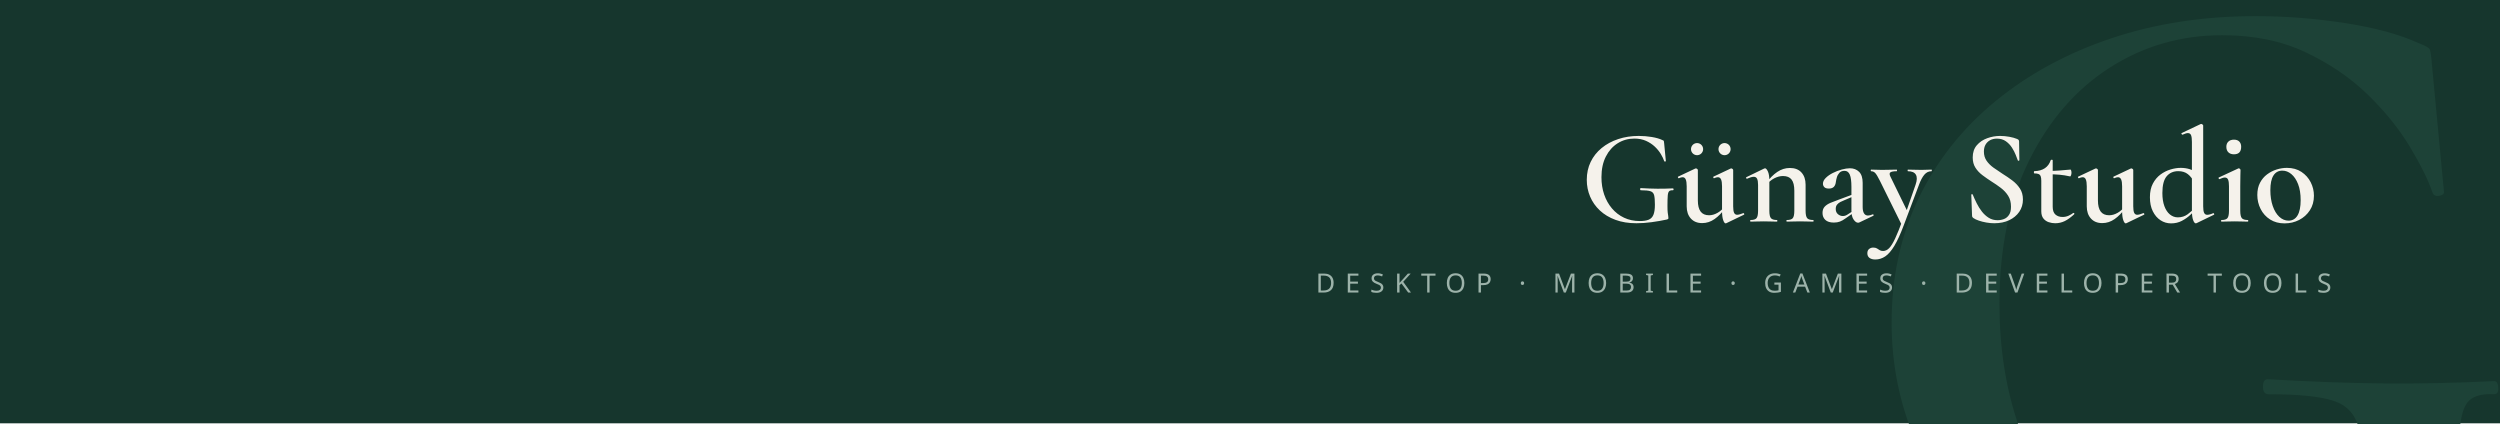
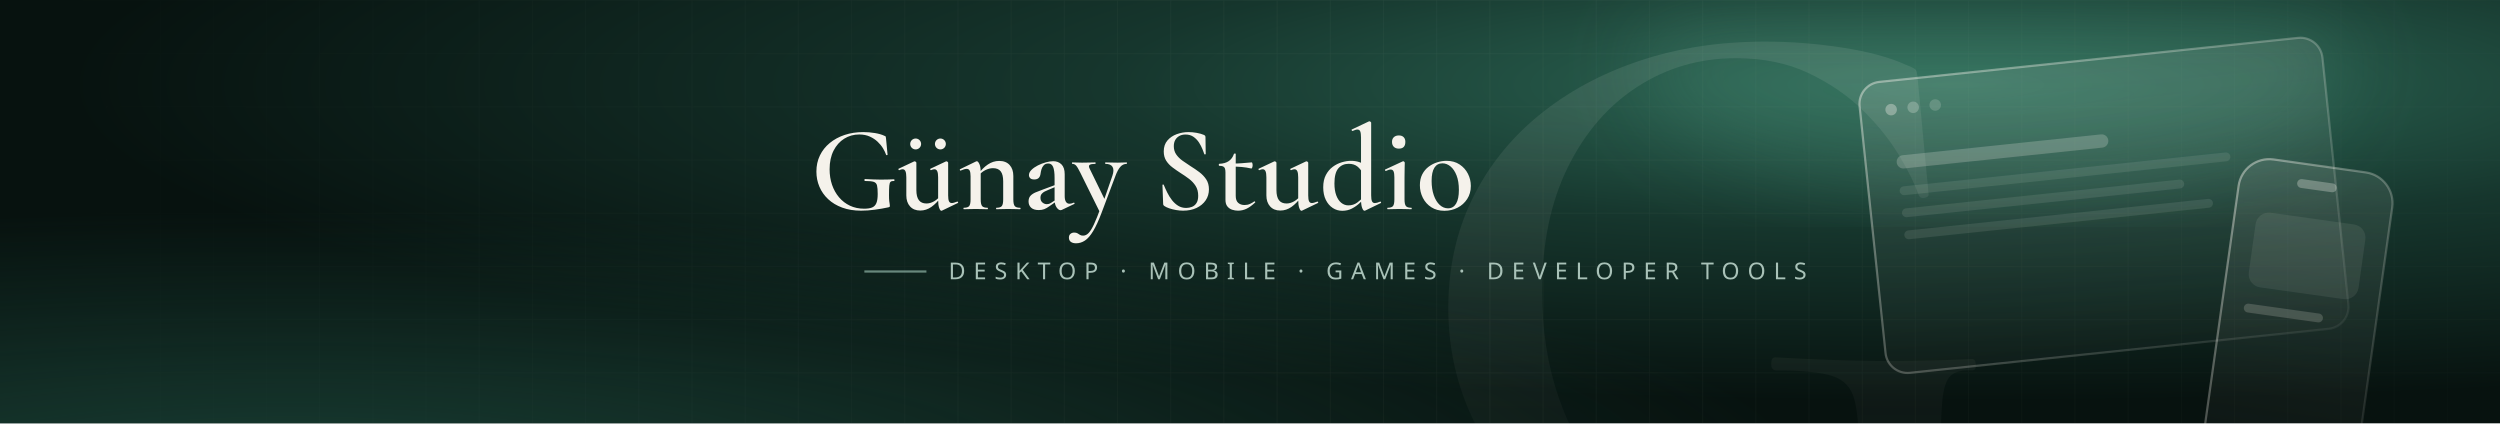
<svg xmlns="http://www.w3.org/2000/svg" viewBox="0 0 1128 191">
-   <rect width="1128" height="191" fill="#16362D" />
-   <g transform="translate(700,-150) scale(1.15)">
-     <path d="M269.73 375.232Q237.507 375.232 212.217 365.992Q186.926 356.751 169.363 340.478Q151.8 324.205 142.641 302.8Q133.481 281.396 133.481 257.067Q133.481 230.122 144.133 208.103Q154.785 186.084 174.187 170.157Q193.59 154.23 219.577 145.499Q245.563 136.768 276.232 136.768Q293.892 136.768 311.475 139.506Q329.058 142.244 340.139 147.311Q344.025 148.783 344.557 149.723Q345.089 150.664 345.457 155.735L350.2 205.794Q350.2 206.898 348.36 207.266Q346.52 207.634 345.784 206.202Q343.046 198.32 336.647 187.751Q330.247 177.182 320.085 167.366Q309.922 157.549 295.813 150.901Q281.704 144.253 263.219 144.253Q238.939 144.253 219.073 156.969Q199.206 169.686 187.495 193.278Q175.783 216.871 175.783 249.663Q175.783 275.592 183.246 297.284Q190.709 318.976 204.55 335.166Q218.39 351.356 237.195 360.227Q256 369.097 279.01 369.097Q293.48 369.097 302.207 365.624Q310.934 362.15 314.9 352.541Q318.865 342.933 318.865 324.488Q318.865 306.824 316.8 298.544Q314.736 290.264 306.866 287.688Q298.996 285.112 281.377 285.112Q279.169 285.112 279.169 282.168Q279.169 279.224 281.009 279.224Q306.445 280.696 326.85 280.88Q347.256 281.064 369.829 279.96Q371.342 279.96 371.505 282.536Q371.669 285.112 369.829 285.112Q363.249 284.744 360.164 287.504Q357.078 290.264 356.302 299.464Q355.525 308.664 355.525 328.168Q355.525 340.312 356.261 346.2Q356.997 352.088 357.549 354.848Q358.101 357.608 358.101 360.552Q358.101 362.76 357.365 363.496Q356.629 364.232 354.053 364.968Q334.016 369.344 311.994 372.288Q289.973 375.232 269.73 375.232Z" fill="#1D4237" />
+   <defs>
+     <radialGradient id="isik" cx="78%" cy="20%" r="75%">
+       <stop offset="0" stop-color="#2E6B58" />
+       <stop offset=".45" stop-color="#16362D" />
+       <stop offset="1" stop-color="#07120F" />
+     </radialGradient>
+     <radialGradient id="isik2" cx="12%" cy="110%" r="60%">
+       <stop offset="0" stop-color="#1F4D40" stop-opacity=".7" />
+       <stop offset="1" stop-color="#1F4D40" stop-opacity="0" />
+     </radialGradient>
+     <pattern id="izgara" width="24" height="24" patternUnits="userSpaceOnUse">
+       <path d="M24 0H0V24" fill="none" stroke="#F5F2EB" stroke-opacity=".05" stroke-width=".6" />
+     </pattern>
+     <linearGradient id="solma" x1="0" x2="1">
+       <stop offset="0" stop-color="#fff" stop-opacity="0" />
+       <stop offset=".55" stop-color="#fff" stop-opacity=".9" />
+       <stop offset="1" stop-color="#fff" stop-opacity=".3" />
+     </linearGradient>
+     <mask id="m">
+       <rect width="1128" height="191" fill="url(#solma)" />
+     </mask>
+     <linearGradient id="cam" x1="0" y1="0" x2="0" y2="1">
+       <stop offset="0" stop-color="#F5F2EB" stop-opacity=".10" />
+       <stop offset="1" stop-color="#F5F2EB" stop-opacity=".02" />
+     </linearGradient>
+     <linearGradient id="kenar" x1="0" y1="0" x2="1" y2="1">
+       <stop offset="0" stop-color="#F5F2EB" stop-opacity=".45" />
+       <stop offset="1" stop-color="#F5F2EB" stop-opacity=".06" />
+     </linearGradient>
+     <linearGradient id="gIsik" x1="0" y1="0" x2="0" y2="1">
+       <stop offset="0" stop-color="#F5F2EB" stop-opacity=".10" />
+       <stop offset="1" stop-color="#F5F2EB" stop-opacity="0" />
+     </linearGradient>
+     <filter id="bulanik">
+       <feGaussianBlur stdDeviation="18" />
+     </filter>
+   </defs>
+   <rect width="1128" height="191" fill="url(#isik)" />
+   <rect width="1128" height="191" fill="url(#isik2)" />
+   <rect width="1128" height="191" fill="url(#izgara)" mask="url(#m)" />
+   <ellipse cx="900" cy="30" rx="160" ry="60" fill="#5FA58C" opacity=".18" filter="url(#bulanik)" />
+   <g transform="translate(520,-118) scale(1.0)">
+     <path d="M269.73 375.232Q237.507 375.232 212.217 365.992Q186.926 356.751 169.363 340.478Q151.8 324.205 142.641 302.8Q133.481 281.396 133.481 257.067Q133.481 230.122 144.133 208.103Q154.785 186.084 174.187 170.157Q193.59 154.23 219.577 145.499Q245.563 136.768 276.232 136.768Q293.892 136.768 311.475 139.506Q329.058 142.244 340.139 147.311Q344.025 148.783 344.557 149.723Q345.089 150.664 345.457 155.735L350.2 205.794Q350.2 206.898 348.36 207.266Q346.52 207.634 345.784 206.202Q343.046 198.32 336.647 187.751Q330.247 177.182 320.085 167.366Q309.922 157.549 295.813 150.901Q281.704 144.253 263.219 144.253Q238.939 144.253 219.073 156.969Q199.206 169.686 187.495 193.278Q175.783 216.871 175.783 249.663Q175.783 275.592 183.246 297.284Q190.709 318.976 204.55 335.166Q218.39 351.356 237.195 360.227Q256 369.097 279.01 369.097Q293.48 369.097 302.207 365.624Q310.934 362.15 314.9 352.541Q318.865 342.933 318.865 324.488Q318.865 306.824 316.8 298.544Q314.736 290.264 306.866 287.688Q298.996 285.112 281.377 285.112Q279.169 285.112 279.169 282.168Q279.169 279.224 281.009 279.224Q306.445 280.696 326.85 280.88Q347.256 281.064 369.829 279.96Q371.342 279.96 371.505 282.536Q371.669 285.112 369.829 285.112Q363.249 284.744 360.164 287.504Q357.078 290.264 356.302 299.464Q355.525 308.664 355.525 328.168Q355.525 340.312 356.261 346.2Q356.997 352.088 357.549 354.848Q358.101 357.608 358.101 360.552Q358.101 362.76 357.365 363.496Q356.629 364.232 354.053 364.968Q334.016 369.344 311.994 372.288Q289.973 375.232 269.73 375.232Z" fill="url(#gIsik)" />
  </g>
-   <g transform="translate(640,4) scale(0.4)">
+   <g transform="translate(838,38) rotate(-6)">
+     <rect width="210" height="132" rx="10" fill="url(#cam)" stroke="url(#kenar)" stroke-width="1" />
+     <circle cx="14" cy="13" r="2.6" fill="#F5F2EB" opacity=".35" />
+     <circle cx="24" cy="13" r="2.6" fill="#F5F2EB" opacity=".25" />
+     <circle cx="34" cy="13" r="2.6" fill="#F5F2EB" opacity=".18" />
+     <rect x="14" y="34" width="96" height="6" rx="3" fill="#F5F2EB" opacity=".22" />
+     <rect x="14" y="48" width="150" height="4" rx="2" fill="#F5F2EB" opacity=".1" />
+     <rect x="14" y="58" width="128" height="4" rx="2" fill="#F5F2EB" opacity=".1" />
+     <rect x="14" y="68" width="140" height="4" rx="2" fill="#F5F2EB" opacity=".1" />
+   </g>
+   <g transform="translate(1012,70) rotate(8)">
+     <rect width="70" height="138" rx="14" fill="url(#cam)" stroke="url(#kenar)" stroke-width="1" />
+     <rect x="26" y="7" width="18" height="4" rx="2" fill="#F5F2EB" opacity=".3" />
+     <rect x="10" y="24" width="50" height="34" rx="6" fill="#F5F2EB" opacity=".08" />
+     <rect x="10" y="66" width="36" height="4" rx="2" fill="#F5F2EB" opacity=".18" />
+   </g>
+   <g transform="translate(300,8) scale(0.36)">
    <path d="M245.893 241.824Q232.651 241.824 222.247 237.991Q211.842 234.157 204.63 227.402Q197.417 220.647 193.651 211.781Q189.884 202.915 189.884 192.85Q189.884 181.687 194.276 172.617Q198.667 163.547 206.639 157.002Q214.612 150.457 225.287 146.892Q235.961 143.328 248.529 143.328Q255.974 143.328 263.203 144.526Q270.432 145.724 275.025 147.934Q276.564 148.542 276.775 148.938Q276.986 149.335 277.138 151.396L279.081 171.621Q279.081 172.077 278.321 172.229Q277.561 172.381 277.257 171.807Q276.059 168.183 273.432 163.784Q270.806 159.385 266.667 155.456Q262.528 151.527 256.801 148.923Q251.073 146.319 243.556 146.319Q233.225 146.319 224.794 151.58Q216.362 156.841 211.4 166.602Q206.437 176.364 206.437 189.925Q206.437 200.401 209.486 209.352Q212.535 218.303 218.268 225.066Q224.002 231.828 231.936 235.584Q239.871 239.34 249.76 239.34Q255.937 239.34 259.651 237.839Q263.364 236.337 265.044 232.351Q266.723 228.366 266.723 220.881Q266.723 213.585 265.854 210.165Q264.985 206.745 261.675 205.681Q258.366 204.617 250.955 204.617Q250.043 204.617 250.043 203.401Q250.043 202.185 250.803 202.185Q261.175 202.793 269.52 202.869Q277.865 202.945 287.088 202.489Q287.73 202.489 287.789 203.553Q287.848 204.617 287.088 204.617Q284.237 204.465 282.904 205.605Q281.57 206.745 281.233 210.545Q280.896 214.345 280.896 222.401Q280.896 227.417 281.2 229.849Q281.504 232.281 281.732 233.421Q281.96 234.561 281.96 235.777Q281.96 236.689 281.656 236.993Q281.352 237.297 280.288 237.601Q272.095 239.392 263.099 240.608Q254.104 241.824 245.893 241.824ZM320.051 241.657Q311.925 241.657 307.254 236.487Q302.583 231.318 302.583 222.757V200.146Q302.583 194.862 301.493 192.38Q300.404 189.898 297.938 189.898Q296.132 189.898 293.77 191.062Q293.162 191.247 292.782 190.335Q292.402 189.423 292.892 189.271L312.29 180.112Q312.712 179.96 313.016 179.96Q313.676 179.96 314.428 180.56Q315.181 181.161 315.181 181.735V216.063Q315.181 224.505 318.313 228.659Q321.446 232.814 327.83 232.814Q332.639 232.814 337.449 230.038Q342.258 227.262 345.31 222.86L346.189 224.651Q340.519 232.534 334.035 237.095Q327.551 241.657 320.051 241.657ZM355.02 181.735V222.736Q355.02 227.904 356.075 230.082Q357.13 232.26 359.577 232.26Q360.775 232.26 362.454 231.771Q364.134 231.281 366.311 230.454Q366.952 230.15 367.375 230.986Q367.797 231.822 367.308 232.126L347.201 241.809Q346.897 241.961 346.475 241.961Q345.055 241.961 343.755 238.311Q342.456 234.662 342.456 227.904V200.146Q342.456 194.862 341.349 192.38Q340.243 189.898 337.777 189.898Q335.972 189.898 333.491 191.062Q333.001 191.247 332.638 190.335Q332.275 189.423 332.764 189.271L352.162 180.112Q352.466 179.96 352.855 179.96Q353.515 179.96 354.268 180.56Q355.02 181.161 355.02 181.735ZM415.534 240.0Q415.078 240.0 415.078 239.088Q415.078 238.176 415.534 238.176Q420.581 238.176 422.286 236.022Q423.992 233.868 423.992 227.688V205.031Q423.992 196.589 420.911 192.57Q417.83 188.551 411.212 188.551Q406.384 188.551 401.328 191.165Q396.273 193.78 393.05 198.334L392.324 196.51Q398.045 188.508 404.7 183.989Q411.354 179.471 418.991 179.471Q427.469 179.471 432.089 184.607Q436.708 189.743 436.708 198.337V227.688Q436.708 233.868 438.456 236.022Q440.204 238.176 445.284 238.176Q445.74 238.176 445.74 239.088Q445.74 240.0 445.284 240.0Q442.344 240.0 438.492 239.848Q434.641 239.696 430.367 239.696Q426.211 239.696 422.342 239.848Q418.474 240.0 415.534 240.0ZM374.646 240.0Q374.19 240.0 374.19 239.088Q374.19 238.176 374.646 238.176Q379.693 238.176 381.398 236.022Q383.104 233.868 383.104 227.688V198.711Q383.104 193.898 382.006 191.661Q380.909 189.423 378.225 189.423Q376.823 189.423 374.932 189.972Q373.041 190.521 370.661 191.585Q370.053 191.855 369.732 190.977Q369.412 190.098 369.782 189.913L389.974 180.112Q390.752 179.841 390.971 179.841Q392.509 179.841 394.165 183.372Q395.82 186.903 395.82 193.543V227.688Q395.82 233.868 397.568 236.022Q399.316 238.176 404.396 238.176Q404.852 238.176 404.852 239.088Q404.852 240.0 404.396 240.0Q401.456 240.0 397.604 239.848Q393.753 239.696 389.479 239.696Q385.323 239.696 381.454 239.848Q377.586 240.0 374.646 240.0ZM497.332 240.912Q496.724 241.216 495.879 241.216Q493.343 241.216 490.875 237.668Q488.406 234.121 488.406 227.448V200.839Q488.406 191.296 486.569 186.996Q484.731 182.696 480.679 182.696Q476.879 182.696 474.845 184.918Q472.811 187.14 471.993 189.962Q471.175 192.783 470.923 194.826Q470.5 198.835 468.555 200.769Q466.609 202.702 462.977 202.702Q459.393 202.702 457.838 201.097Q456.283 199.492 456.283 197.261Q456.283 193.847 459.434 190.712Q462.585 187.578 467.417 185.12Q472.249 182.663 477.461 181.235Q482.673 179.808 486.71 179.808Q492.942 179.808 497.015 183.777Q501.089 187.745 501.089 196.279V223.584Q501.089 228.226 502.618 230.675Q504.147 233.124 507.102 233.124Q509.397 233.124 512.38 231.792Q513.021 231.488 513.384 232.324Q513.748 233.16 512.988 233.464ZM468.649 241.064Q462.195 241.064 458.994 238.067Q455.793 235.069 455.793 230.254Q455.793 225.773 458.211 223.163Q460.63 220.553 464.787 218.807Q468.944 217.06 473.89 215.288L489.926 209.329L490.467 211.543L479.763 216.13Q478.112 216.753 475.966 217.842Q473.82 218.93 472.264 220.763Q470.707 222.596 470.707 225.691Q470.707 229.509 473.208 231.593Q475.708 233.677 478.66 233.677Q479.976 233.677 481.267 233.323Q482.557 232.969 484.311 231.804L492.48 226.469L492.665 228.767L481.858 236.267Q478.414 238.817 475.407 239.941Q472.401 241.064 468.649 241.064ZM578.755 181.328Q579.092 181.328 579.092 182.24Q579.092 183.152 578.755 183.152Q573.955 183.152 570.66 187.058Q567.364 190.965 564.729 198.145L547.388 244.256Q541.916 258.848 536.841 267.284Q531.766 275.72 526.548 279.216Q521.329 282.712 515.319 282.712Q511.246 282.712 508.805 280.929Q506.364 279.146 506.364 275.665Q506.364 272.419 508.367 270.838Q510.37 269.257 512.957 269.257Q515.641 269.257 517.178 270.212Q518.715 271.166 520.218 272.138Q521.721 273.109 524.153 273.109Q527.835 273.109 530.975 269.909Q534.116 266.71 537.729 259.002Q541.342 251.294 546.221 237.921L545.865 245.177L520.527 193.944Q517.183 187.256 515.283 185.204Q513.383 183.152 510.614 183.152Q510.191 183.152 510.191 182.24Q510.191 181.328 510.614 181.328Q513.486 181.328 516.689 181.48Q519.892 181.632 522.764 181.632Q528.103 181.632 532.123 181.48Q536.143 181.328 539.42 181.328Q539.843 181.328 539.843 182.24Q539.843 183.152 539.42 183.152Q534.234 183.152 532.43 184.368Q530.626 185.584 532.331 189.08L552.07 229.503L547.133 237.735L560.825 198.16Q563.342 190.88 561.088 187.016Q558.834 183.152 552.1 183.152Q551.796 183.152 551.796 182.24Q551.796 181.328 552.1 181.328Q555.748 181.328 559.016 181.48Q562.284 181.632 567.452 181.632Q571 181.632 573.272 181.48Q575.545 181.328 578.755 181.328ZM637.84 161.021Q637.84 166.931 640.838 171.296Q643.835 175.662 648.657 179.124Q653.478 182.587 658.831 186.016Q664.574 189.563 669.801 193.491Q675.029 197.419 678.449 202.596Q681.869 207.773 681.869 215.069Q681.869 222.891 677.737 228.921Q673.606 234.951 666.351 238.387Q659.096 241.824 649.471 241.824Q645.179 241.824 640.607 241.012Q636.035 240.201 632.141 238.883Q628.246 237.565 625.954 235.945Q625.313 235.489 624.907 234.923Q624.501 234.358 624.468 233.057L623.61 209.859Q623.458 209.099 624.294 209.023Q625.13 208.947 625.282 209.555Q627.194 214.233 629.73 219.327Q632.265 224.42 635.618 228.694Q638.971 232.969 643.311 235.68Q647.65 238.392 653.29 238.392Q657.053 238.392 660.513 237.059Q663.972 235.726 666.192 232.367Q668.411 229.007 668.411 223.116Q668.411 215.905 665.202 210.846Q661.993 205.788 656.977 201.979Q651.961 198.17 646.456 194.74Q641.136 191.311 636.238 187.637Q631.341 183.964 628.284 179.176Q625.228 174.388 625.228 167.599Q625.228 159.221 629.832 153.859Q634.436 148.496 641.573 145.912Q648.711 143.328 656.144 143.328Q661.282 143.328 666.503 144.283Q671.724 145.237 675.25 146.739Q676.704 147.313 677.117 148.057Q677.53 148.8 677.53 149.679L677.831 170.651Q677.831 171.141 677.114 171.319Q676.397 171.496 676.126 171.007Q675.348 168.849 673.759 164.802Q672.171 160.756 669.485 156.531Q666.799 152.305 662.627 149.338Q658.455 146.371 652.508 146.371Q648.106 146.371 644.823 148.159Q641.54 149.946 639.69 153.161Q637.84 156.376 637.84 161.021ZM718.252 241.824Q714.604 241.824 710.98 240.625Q707.356 239.425 704.965 236.469Q702.574 233.513 702.574 228.241V193.962Q702.574 190.636 701.881 188.829Q701.188 187.022 699.516 186.312Q697.844 185.602 694.789 185.602Q694.214 185.602 694.214 184.335Q694.214 183.067 694.789 183.067Q702.106 182.83 706.686 179.697Q711.265 176.564 713.162 170.752Q713.399 170.177 714.421 170.177Q715.442 170.177 715.442 170.752V223.192Q715.442 229.339 718.558 232.04Q721.674 234.741 726.569 234.741Q730.199 234.741 733.315 233.33Q736.431 231.92 738.525 230.281Q739.015 229.859 739.648 230.543Q740.282 231.227 739.674 231.683Q734.05 236.939 729.024 239.381Q723.997 241.824 718.252 241.824ZM734.996 188.98Q728.831 187.578 723.079 187.08Q717.327 186.581 710.892 186.581V182.796Q717.057 182.796 722.96 182.34Q728.864 181.884 735.57 181.276Q735.908 181.276 736.271 182.383Q736.634 183.489 736.634 184.891Q736.634 186.311 736.119 187.721Q735.604 189.132 734.996 188.98ZM771.339 241.657Q763.213 241.657 758.542 236.487Q753.871 231.318 753.871 222.757V200.146Q753.871 194.862 752.781 192.38Q751.692 189.898 749.226 189.898Q747.42 189.898 745.058 191.062Q744.45 191.247 744.07 190.335Q743.69 189.423 744.18 189.271L763.578 180.112Q764 179.96 764.304 179.96Q764.964 179.96 765.716 180.56Q766.469 181.161 766.469 181.735V216.063Q766.469 224.505 769.601 228.659Q772.734 232.814 779.118 232.814Q783.927 232.814 788.737 230.038Q793.546 227.262 796.598 222.86L797.477 224.651Q791.807 232.534 785.323 237.095Q778.839 241.657 771.339 241.657ZM806.308 181.735V222.736Q806.308 227.904 807.363 230.082Q808.418 232.26 810.865 232.26Q812.063 232.26 813.742 231.771Q815.422 231.281 817.599 230.454Q818.24 230.15 818.663 230.986Q819.085 231.822 818.596 232.126L798.489 241.809Q798.185 241.961 797.763 241.961Q796.343 241.961 795.043 238.311Q793.744 234.662 793.744 227.904V200.146Q793.744 194.862 792.637 192.38Q791.531 189.898 789.065 189.898Q787.26 189.898 784.779 191.062Q784.289 191.247 783.926 190.335Q783.563 189.423 784.052 189.271L803.45 180.112Q803.754 179.96 804.143 179.96Q804.803 179.96 805.556 180.56Q806.308 181.161 806.308 181.735ZM848.938 241.976Q842.469 241.976 837.056 238.447Q831.644 234.917 828.376 228.339Q825.108 221.76 825.108 212.503Q825.108 203.398 828.435 197.09Q831.762 190.782 836.989 186.899Q842.217 183.015 848.297 181.184Q854.377 179.352 859.882 179.352Q865.321 179.352 870.016 180.837Q874.711 182.322 878.545 184.633L875.517 196.376Q872.191 189.77 867.903 186.42Q863.615 183.07 857.1 183.07Q848.914 183.07 844.036 188.8Q839.158 194.531 839.158 207.74Q839.158 216.37 841.42 222.517Q843.682 228.664 847.682 231.923Q851.683 235.182 856.629 235.182Q862.91 235.182 867.671 231.704Q872.431 228.226 876.821 223.347L878.274 224.648Q875.082 228.296 870.767 232.324Q866.452 236.352 861.056 239.164Q855.66 241.976 848.938 241.976ZM885.19 131.575V222.636Q885.19 227.87 886.245 230.082Q887.3 232.294 889.78 232.294Q890.945 232.294 892.675 231.854Q894.404 231.415 896.481 230.488Q897.004 230.184 897.443 231.02Q897.882 231.856 897.478 232.16L877.672 241.742Q877.183 241.927 876.812 241.927Q875.192 241.927 873.833 238.211Q872.474 234.495 872.474 227.569V150.138Q872.474 144.903 871.528 142.513Q870.583 140.124 867.899 140.124Q866.768 140.124 865.274 140.613Q863.779 141.103 861.907 141.93Q861.299 142.115 860.859 141.203Q860.42 140.291 860.791 140.139L882.299 129.952Q882.603 129.8 882.94 129.8Q883.6 129.8 884.395 130.4Q885.19 131.001 885.19 131.575ZM905.798 240.0Q905.376 240.0 905.376 239.088Q905.376 238.176 905.798 238.176Q910.845 238.176 912.567 236.022Q914.289 233.868 914.289 227.688V200.146Q914.289 195.029 913.284 192.64Q912.28 190.25 909.629 190.25Q908.498 190.25 906.987 190.723Q905.476 191.196 903.637 192.056Q903.029 192.208 902.649 191.313Q902.269 190.418 902.758 190.232L924.807 179.993Q925.145 179.841 925.297 179.841Q925.956 179.841 926.633 180.501Q927.309 181.161 927.309 181.735Q927.309 183.392 927.157 187.765Q927.005 192.138 927.005 199.875V227.688Q927.005 233.868 928.753 236.022Q930.501 238.176 935.581 238.176Q936.037 238.176 936.037 239.088Q936.037 240.0 935.581 240.0Q932.641 240.0 928.79 239.848Q924.938 239.696 920.63 239.696Q916.475 239.696 912.623 239.848Q908.771 240.0 905.798 240.0ZM919.889 164.058Q915.934 164.058 913.626 161.826Q911.319 159.595 911.319 155.555Q911.319 151.87 913.626 149.698Q915.934 147.526 919.889 147.526Q923.81 147.526 925.923 149.698Q928.036 151.87 928.036 155.555Q928.036 164.058 919.889 164.058ZM977.01 241.976Q967.568 241.976 960.66 237.568Q953.751 233.16 950.001 225.788Q946.252 218.416 946.252 209.904Q946.252 202.0 949.258 196.224Q952.265 190.448 957.23 186.724Q962.196 183.0 968.057 181.176Q973.919 179.352 979.628 179.352Q989.222 179.352 996.054 183.912Q1002.887 188.472 1006.501 195.616Q1010.116 202.76 1010.116 210.783Q1010.116 220.155 1005.53 227.206Q1000.944 234.257 993.428 238.117Q985.911 241.976 977.01 241.976ZM981.503 238.884Q988.118 238.884 991.627 233.007Q995.135 227.129 995.135 215.802Q995.135 205.107 992.239 197.692Q989.344 190.278 984.651 186.377Q979.959 182.477 974.493 182.477Q967.963 182.477 964.462 187.948Q960.962 193.418 960.962 204.548Q960.962 214.583 963.663 222.394Q966.364 230.205 971.039 234.545Q975.715 238.884 981.503 238.884Z M 307.45 158.22 A 6.84 6.84 0 1 0 321.13 158.22 A 6.84 6.84 0 1 0 307.45 158.22 Z M 338.45 158.22 A 6.84 6.84 0 1 0 352.13 158.22 A 6.84 6.84 0 1 0 338.45 158.22 Z" fill="#F5F2EB" />
  </g>
-   <text x="1052" y="132" text-anchor="end" font-family="Segoe UI" font-size="12" letter-spacing="4.5" fill="#9DB3AA">DESKTOP · MOBILE · GAMES · DEVELOPER TOOLS</text>
+   <rect x="390" y="122" width="28" height="1" fill="#8FB3A5" opacity=".7" />
+   <text x="428" y="126" font-family="Segoe UI" font-size="10.5" letter-spacing="3.6" fill="#A9C2B8">DESKTOP · MOBILE · GAMES · DEVELOPER TOOLS</text>
</svg>
